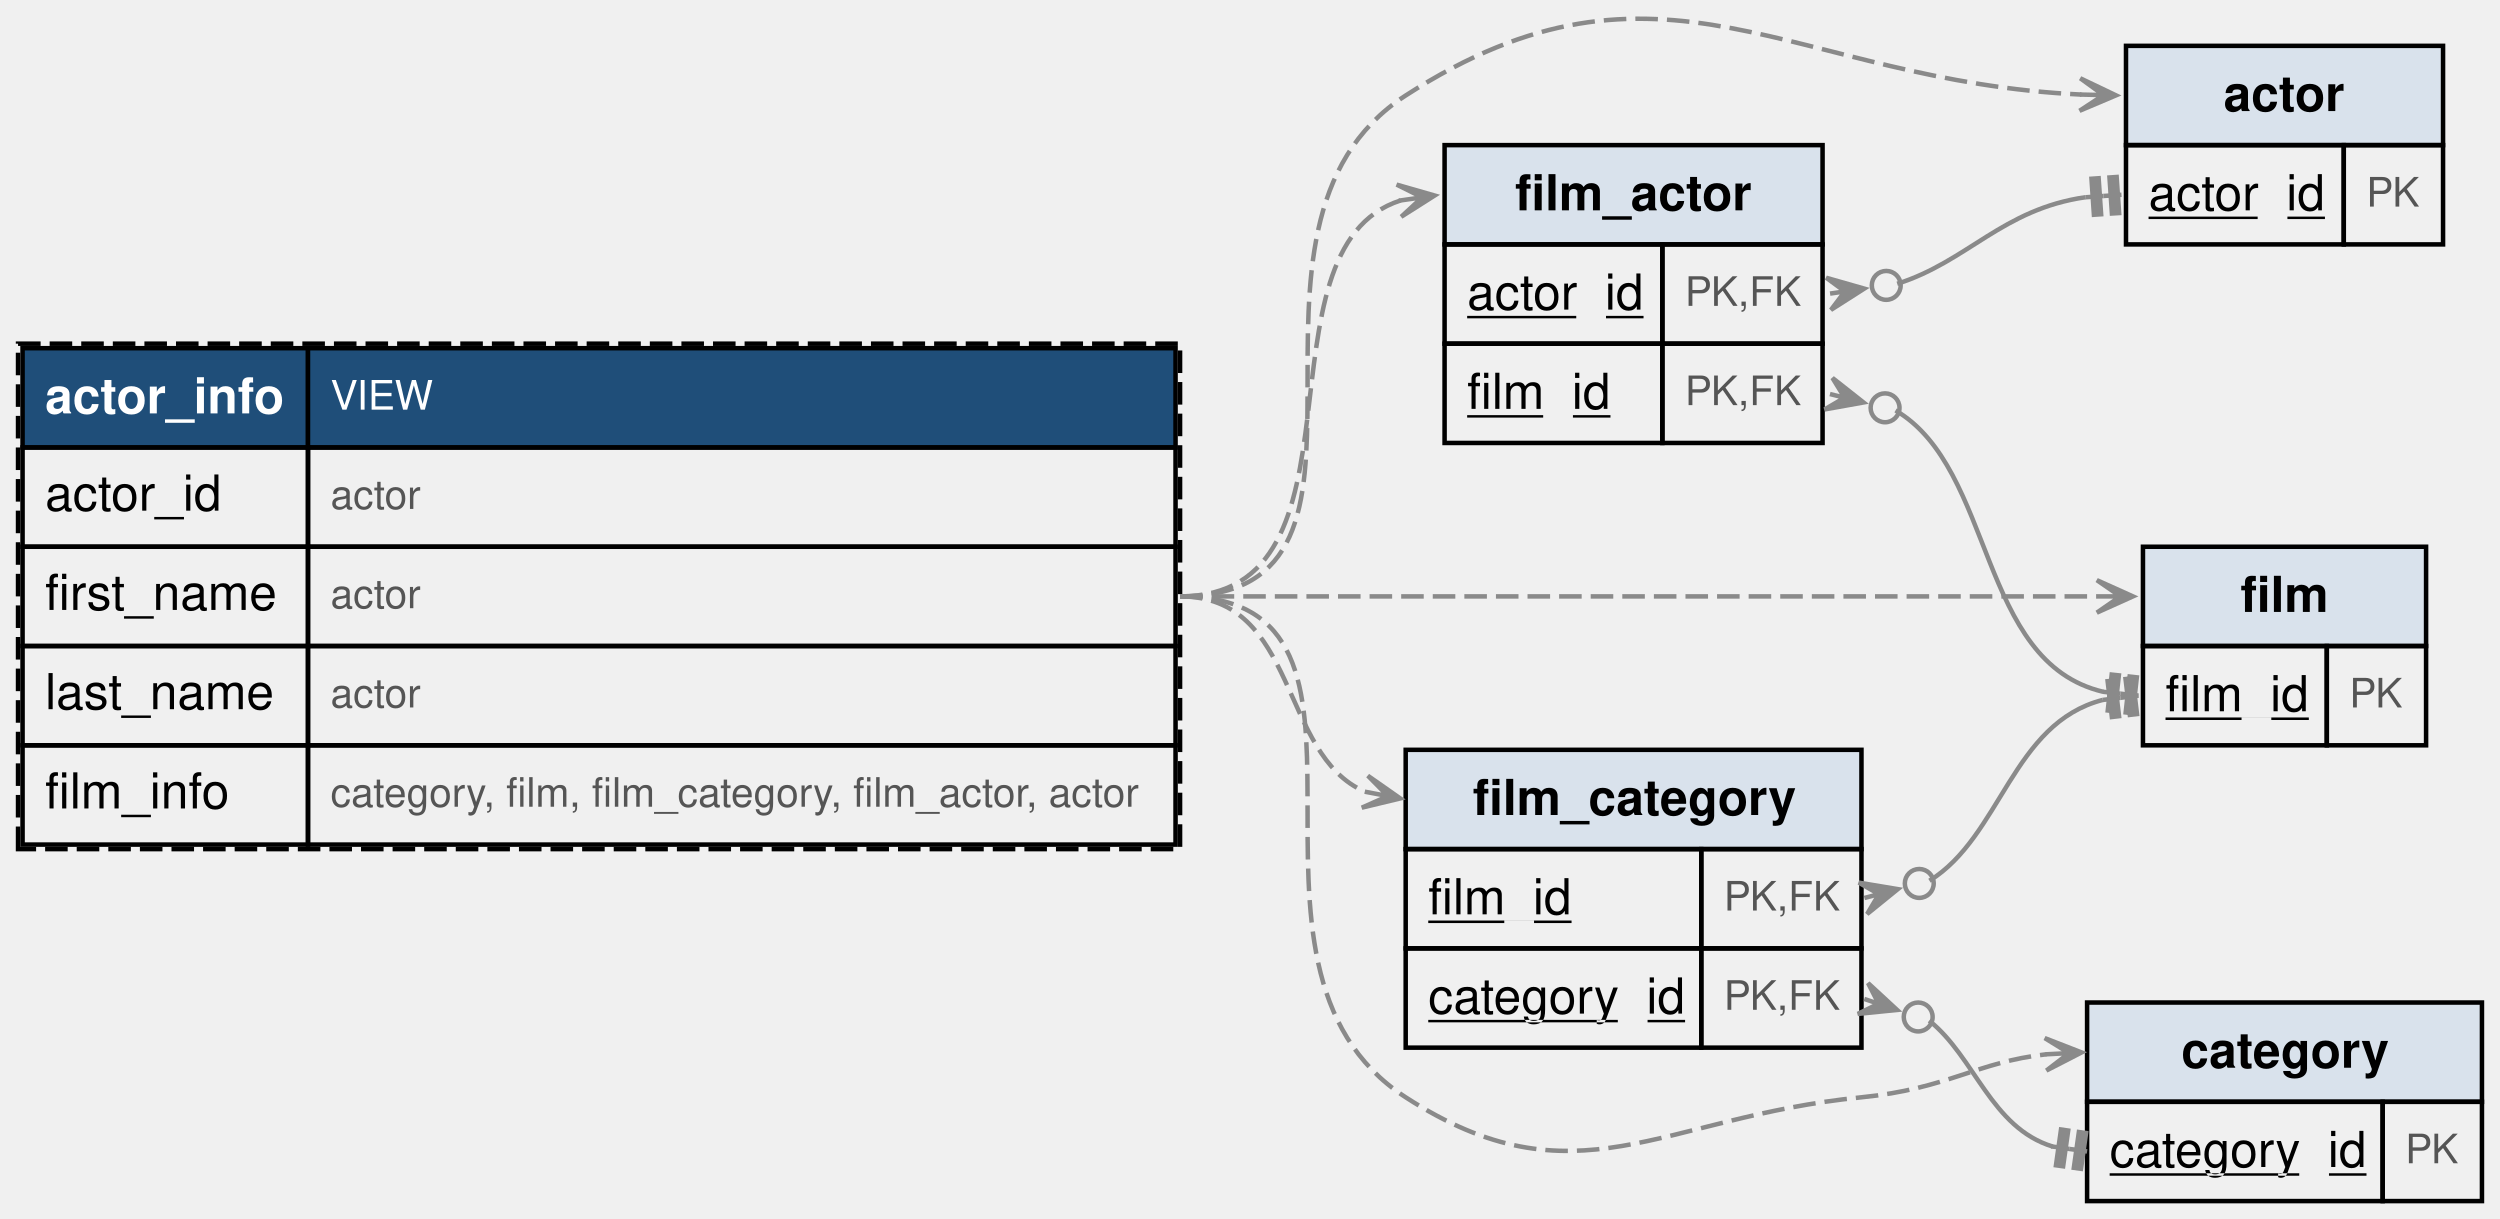
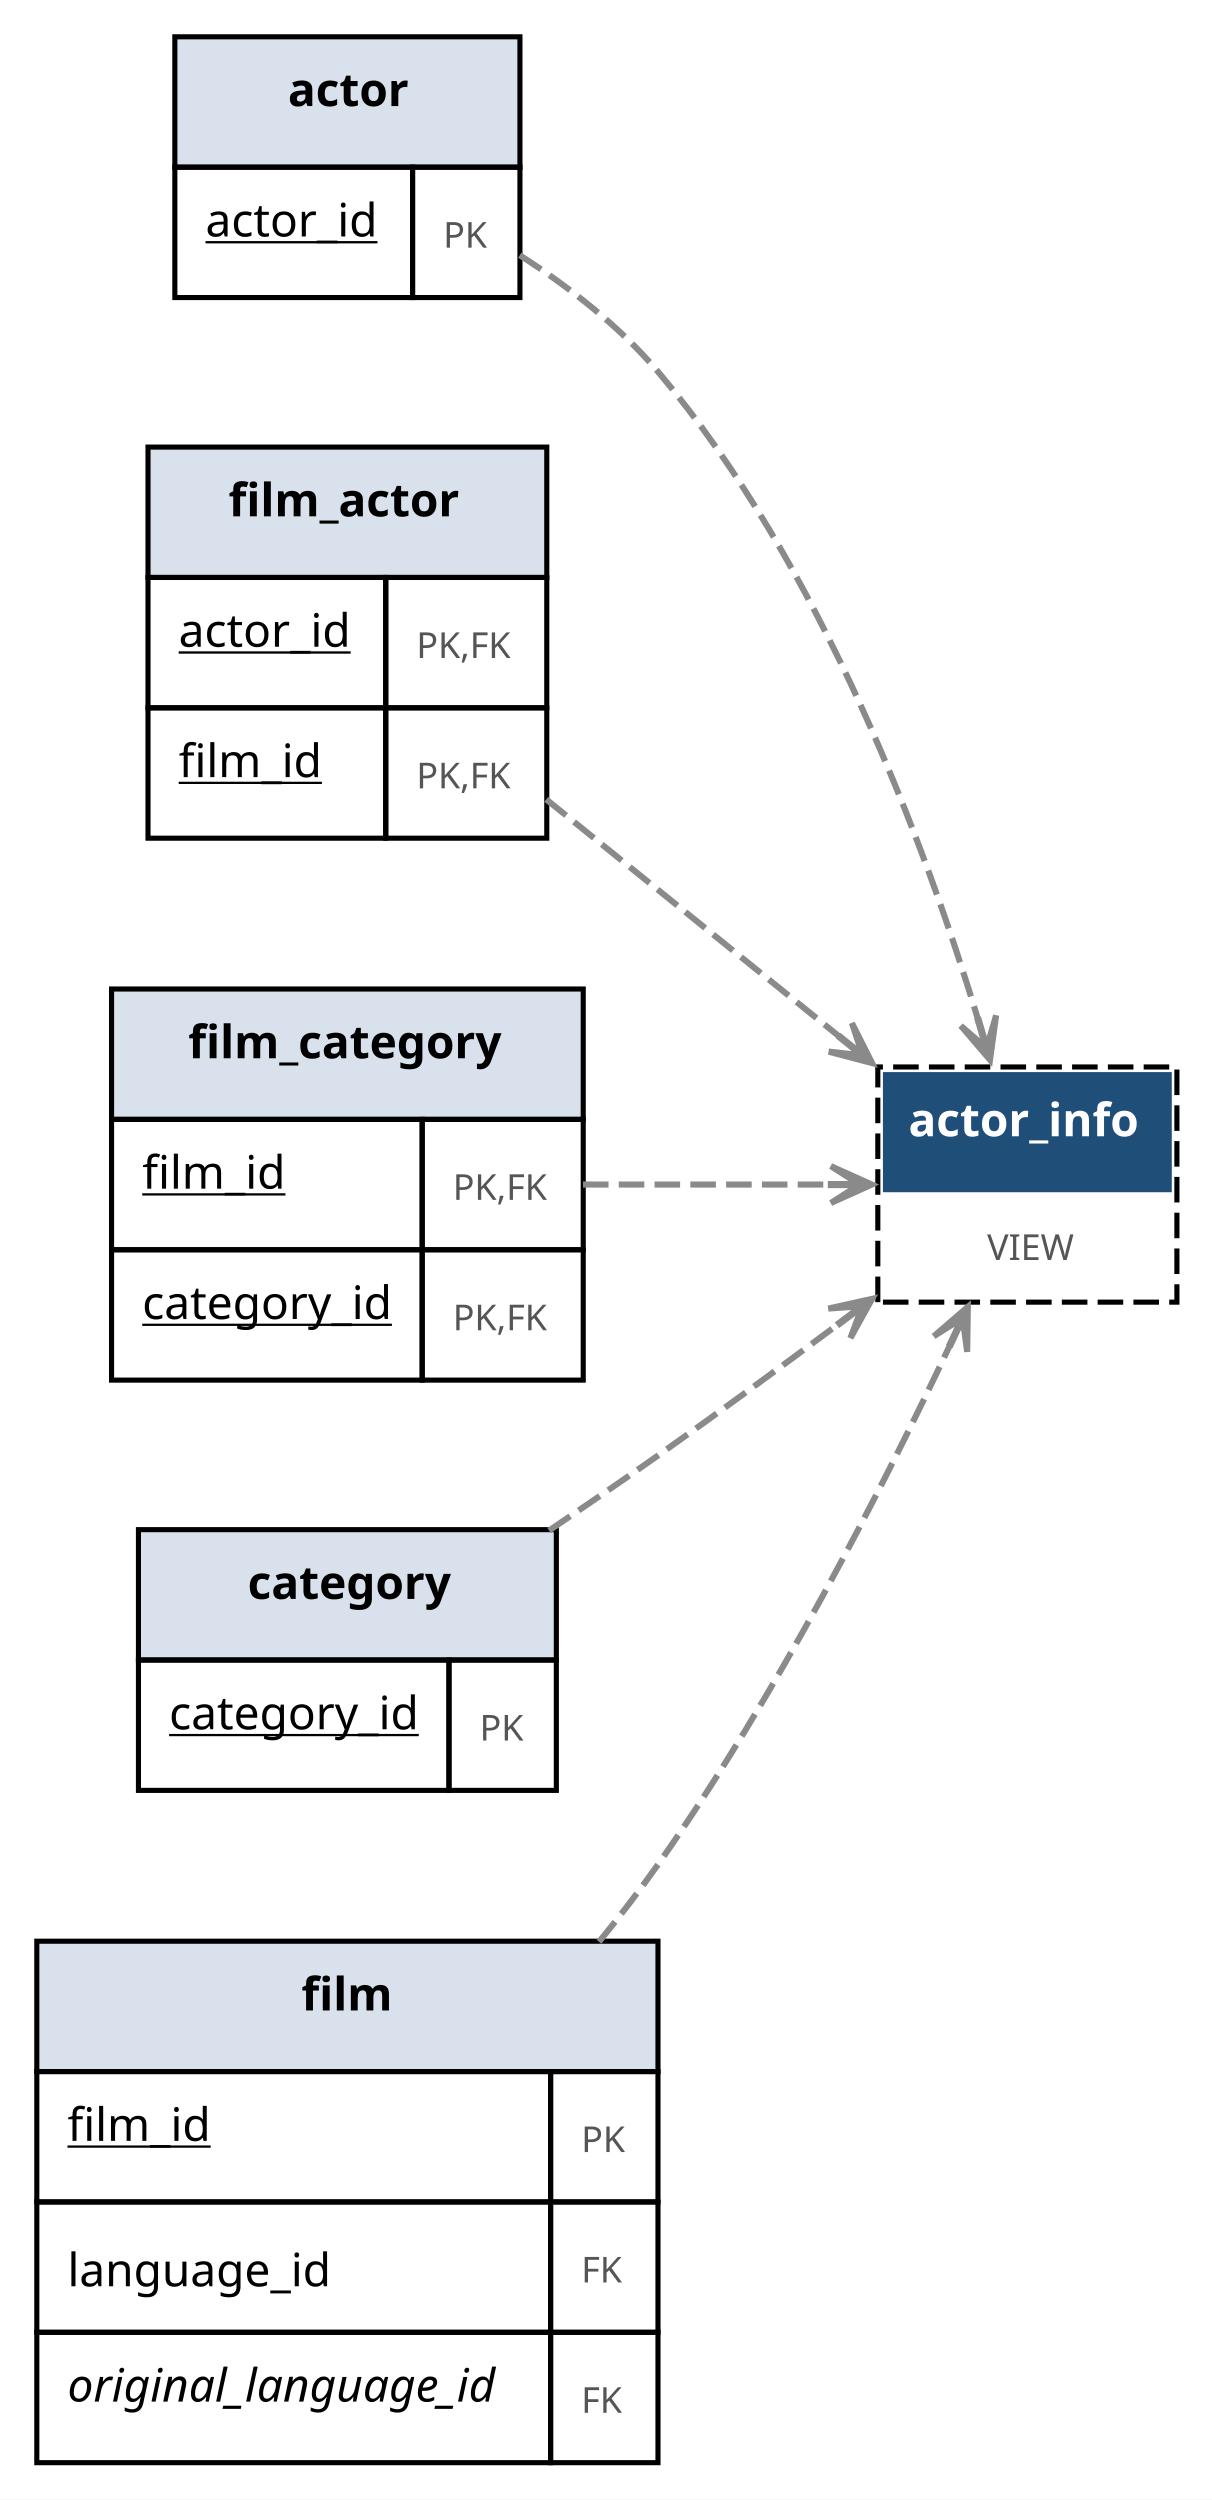
- <svg xmlns="http://www.w3.org/2000/svg" width="554pt" height="270pt" viewBox="0.00 0.00 554.00 270.00">
-   <g id="graph0" class="graph" transform="scale(1 1) rotate(0) translate(4 266.16)">
+ <svg xmlns="http://www.w3.org/2000/svg" width="237pt" height="489pt" viewBox="0.00 0.00 237.00 489.00">
+   <g id="graph0" class="graph" transform="scale(1 1) rotate(0) translate(7.2 481.7)">
+     <polygon fill="white" stroke="none" points="-7.2,7.2 -7.2,-481.7 230.2,-481.7 230.2,7.2 -7.2,7.2" />
    <g id="node1" class="node">
-       <polygon fill="none" stroke="black" stroke-dasharray="5,2" points="0,-78 0,-190 257.5,-190 257.5,-78 0,-78" />
-       <polygon fill="#1f4e79" stroke="none" stroke-dasharray="5,2" points="1,-167 1,-189 64.25,-189 64.25,-167 1,-167" />
-       <polygon fill="none" stroke="black" points="1,-167 1,-189 64.25,-189 64.25,-167 1,-167" />
-       <text xml:space="preserve" text-anchor="start" x="6" y="-174.55" font-family="Helvetica,sans-Serif" font-weight="bold" font-size="11.00" fill="white">actor_info</text>
-       <polygon fill="#1f4e79" stroke="none" points="64.25,-167 64.25,-189 256.5,-189 256.5,-167 64.25,-167" />
-       <polygon fill="none" stroke="black" points="64.25,-167 64.25,-189 256.5,-189 256.5,-167 64.25,-167" />
-       <text xml:space="preserve" text-anchor="start" x="69.25" y="-175.38" font-family="Helvetica,sans-Serif" font-size="9.00" fill="white">VIEW</text>
-       <polygon fill="none" stroke="black" points="1,-145 1,-167 64.25,-167 64.25,-145 1,-145" />
-       <text xml:space="preserve" text-anchor="start" x="6" y="-153" font-family="Helvetica,sans-Serif" font-size="11.00">actor_id</text>
-       <polygon fill="none" stroke="black" points="64.25,-145 64.25,-167 256.5,-167 256.5,-145 64.25,-145" />
-       <text xml:space="preserve" text-anchor="start" x="69.25" y="-153.38" font-family="Helvetica,sans-Serif" font-size="9.00" fill="#555555">actor</text>
-       <polygon fill="none" stroke="black" points="1,-123 1,-145 64.25,-145 64.25,-123 1,-123" />
-       <text xml:space="preserve" text-anchor="start" x="6" y="-131" font-family="Helvetica,sans-Serif" font-size="11.00">first_name</text>
-       <polygon fill="none" stroke="black" points="64.25,-123 64.25,-145 256.5,-145 256.5,-123 64.25,-123" />
-       <text xml:space="preserve" text-anchor="start" x="69.25" y="-131.38" font-family="Helvetica,sans-Serif" font-size="9.00" fill="#555555">actor</text>
-       <polygon fill="none" stroke="black" points="1,-101 1,-123 64.25,-123 64.25,-101 1,-101" />
-       <text xml:space="preserve" text-anchor="start" x="6" y="-109" font-family="Helvetica,sans-Serif" font-size="11.00">last_name</text>
-       <polygon fill="none" stroke="black" points="64.25,-101 64.25,-123 256.5,-123 256.5,-101 64.25,-101" />
-       <text xml:space="preserve" text-anchor="start" x="69.25" y="-109.38" font-family="Helvetica,sans-Serif" font-size="9.00" fill="#555555">actor</text>
-       <polygon fill="none" stroke="black" points="1,-79 1,-101 64.25,-101 64.25,-79 1,-79" />
-       <text xml:space="preserve" text-anchor="start" x="6" y="-87" font-family="Helvetica,sans-Serif" font-size="11.00">film_info</text>
-       <polygon fill="none" stroke="black" points="64.25,-79 64.25,-101 256.5,-101 256.5,-79 64.25,-79" />
-       <text xml:space="preserve" text-anchor="start" x="69.25" y="-87.38" font-family="Helvetica,sans-Serif" font-size="9.00" fill="#555555">category, film, film_category, film_actor, actor</text>
+       <polygon fill="none" stroke="#000000" stroke-dasharray="5,2" points="164.5,-227 164.5,-273 223,-273 223,-227 164.5,-227" />
+       <polygon fill="#1f4e79" stroke="none" stroke-dasharray="5,2" points="165.5,-248.5 165.5,-272 222,-272 222,-248.5 165.5,-248.5" />
+       <text xml:space="preserve" text-anchor="start" x="170.5" y="-259.45" font-family="Noto Sans KR" font-weight="bold" font-size="9.00" fill="#ffffff">actor_info</text>
+       <text xml:space="preserve" text-anchor="start" x="185.88" y="-235.25" font-family="Noto Sans KR" font-size="7.00" fill="#555555">VIEW</text>
    </g>
    <g id="node2" class="node">
-       <polygon fill="#d9e2ec" stroke="none" points="467.12,-234 467.12,-256 537.38,-256 537.38,-234 467.12,-234" />
-       <polygon fill="none" stroke="black" points="467.12,-234 467.12,-256 537.38,-256 537.38,-234 467.12,-234" />
-       <text xml:space="preserve" text-anchor="start" x="488.75" y="-241.55" font-family="Helvetica,sans-Serif" font-weight="bold" font-size="11.00">actor</text>
-       <polygon fill="none" stroke="black" points="467.12,-212 467.12,-234 515.38,-234 515.38,-212 467.12,-212" />
-       <text xml:space="preserve" text-anchor="start" x="472.12" y="-219.55" font-family="Helvetica,sans-Serif" text-decoration="underline" font-size="11.00">actor_id</text>
-       <polygon fill="none" stroke="black" points="515.38,-212 515.38,-234 537.38,-234 537.38,-212 515.38,-212" />
-       <text xml:space="preserve" text-anchor="start" x="520.38" y="-220.38" font-family="Helvetica,sans-Serif" font-size="9.00" fill="#555555">PK</text>
+       <polygon fill="#d9e2ec" stroke="none" points="27,-449 27,-474.5 94.5,-474.5 94.5,-449 27,-449" />
+       <polygon fill="none" stroke="#000000" points="27,-449 27,-474.5 94.5,-474.5 94.5,-449 27,-449" />
+       <text xml:space="preserve" text-anchor="start" x="49.12" y="-460.95" font-family="Noto Sans KR" font-weight="bold" font-size="9.00" fill="#000000">actor</text>
+       <polygon fill="none" stroke="#000000" points="27,-423.5 27,-449 73.5,-449 73.5,-423.5 27,-423.5" />
+       <text xml:space="preserve" text-anchor="start" x="33" y="-435.45" font-family="Noto Sans KR" text-decoration="underline" font-size="9.00">actor_id</text>
+       <polygon fill="none" stroke="#000000" points="73.5,-423.5 73.5,-449 94.5,-449 94.5,-423.5 73.5,-423.5" />
+       <text xml:space="preserve" text-anchor="start" x="79.5" y="-433.25" font-family="Noto Sans KR" font-size="7.00" fill="#555555">PK</text>
    </g>
    <g id="edge1" class="edge">
-       <path fill="none" stroke="#8a8a8a" stroke-dasharray="5,2" d="M257.5,-134C311.61,-134 262.06,-215.63 307.5,-245 364.17,-281.62 393.08,-248.15 457.26,-245.2" />
-       <polygon fill="#8a8a8a" stroke="#8a8a8a" points="464.91,-245.03 456.99,-248.81 462.13,-245.09 456.91,-245.21 456.91,-245.21 456.91,-245.21 462.13,-245.09 456.83,-241.61 464.91,-245.03" />
+       <path fill="none" stroke="#8a8a8a" stroke-width="1.2" stroke-dasharray="5,2" d="M94.47,-431.79C104.08,-425.58 114.01,-417.87 121.5,-409 153.65,-370.91 173.93,-315.98 184.3,-281.67" />
+       <polygon fill="#8a8a8a" stroke="#8a8a8a" stroke-width="1.2" points="186.44,-274.4 187.64,-283.09 185.82,-276.86 184.28,-282.1 184.19,-282.07 184.09,-282.05 185.63,-276.8 180.73,-281.06 186.44,-274.4" />
    </g>
    <g id="node3" class="node">
-       <polygon fill="#d9e2ec" stroke="none" points="458.5,-22 458.5,-44 546,-44 546,-22 458.5,-22" />
-       <polygon fill="none" stroke="black" points="458.5,-22 458.5,-44 546,-44 546,-22 458.5,-22" />
-       <text xml:space="preserve" text-anchor="start" x="479.38" y="-29.55" font-family="Helvetica,sans-Serif" font-weight="bold" font-size="11.00">category</text>
-       <polygon fill="none" stroke="black" points="458.5,0 458.5,-22 524,-22 524,0 458.5,0" />
-       <text xml:space="preserve" text-anchor="start" x="463.5" y="-7.55" font-family="Helvetica,sans-Serif" text-decoration="underline" font-size="11.00">category_id</text>
-       <polygon fill="none" stroke="black" points="524,0 524,-22 546,-22 546,0 524,0" />
-       <text xml:space="preserve" text-anchor="start" x="529" y="-8.38" font-family="Helvetica,sans-Serif" font-size="9.00" fill="#555555">PK</text>
+       <polygon fill="#d9e2ec" stroke="none" points="21.75,-368.75 21.75,-394.25 99.75,-394.25 99.75,-368.75 21.75,-368.75" />
+       <polygon fill="none" stroke="#000000" points="21.75,-368.75 21.75,-394.25 99.75,-394.25 99.75,-368.75 21.75,-368.75" />
+       <text xml:space="preserve" text-anchor="start" x="37.5" y="-380.7" font-family="Noto Sans KR" font-weight="bold" font-size="9.00" fill="#000000">film_actor</text>
+       <polygon fill="none" stroke="#000000" points="21.75,-343.25 21.75,-368.75 68.25,-368.75 68.25,-343.25 21.75,-343.25" />
+       <text xml:space="preserve" text-anchor="start" x="27.75" y="-355.2" font-family="Noto Sans KR" text-decoration="underline" font-size="9.00">actor_id</text>
+       <polygon fill="none" stroke="#000000" points="68.25,-343.25 68.25,-368.75 99.75,-368.75 99.75,-343.25 68.25,-343.25" />
+       <text xml:space="preserve" text-anchor="start" x="74.25" y="-353" font-family="Noto Sans KR" font-size="7.00" fill="#555555">PK,FK</text>
+       <polygon fill="none" stroke="#000000" points="21.75,-317.75 21.75,-343.25 68.25,-343.25 68.25,-317.75 21.75,-317.75" />
+       <text xml:space="preserve" text-anchor="start" x="27.75" y="-329.7" font-family="Noto Sans KR" text-decoration="underline" font-size="9.00">film_id</text>
+       <polygon fill="none" stroke="#000000" points="68.25,-317.75 68.25,-343.25 99.75,-343.25 99.75,-317.75 68.25,-317.75" />
+       <text xml:space="preserve" text-anchor="start" x="74.25" y="-327.5" font-family="Noto Sans KR" font-size="7.00" fill="#555555">PK,FK</text>
    </g>
    <g id="edge2" class="edge">
-       <path fill="none" stroke="#8a8a8a" stroke-dasharray="5,2" d="M257.5,-134C311.61,-134 262.06,-52.37 307.5,-23 345.2,1.37 363.83,-18.58 408.5,-23 427.7,-24.9 434.03,-30.82 449.47,-32.53" />
-       <polygon fill="#8a8a8a" stroke="#8a8a8a" points="457.28,-32.94 449.11,-36.12 454.51,-32.79 449.29,-32.52 449.29,-32.52 449.29,-32.52 454.51,-32.79 449.48,-28.93 457.28,-32.94" />
+       <path fill="none" stroke="#8a8a8a" stroke-width="1.2" stroke-dasharray="5,2" d="M99.64,-325.34C117.92,-310.55 139.71,-292.92 157.61,-278.43" />
+       <polygon fill="#8a8a8a" stroke="#8a8a8a" stroke-width="1.2" points="163.38,-273.76 159.43,-281.59 161.47,-275.44 157.23,-278.87 157.16,-278.8 157.1,-278.72 161.35,-275.28 154.9,-276 163.38,-273.76" />
    </g>
    <g id="node4" class="node">
-       <polygon fill="#d9e2ec" stroke="none" points="470.88,-123 470.88,-145 533.62,-145 533.62,-123 470.88,-123" />
-       <polygon fill="none" stroke="black" points="470.88,-123 470.88,-145 533.62,-145 533.62,-123 470.88,-123" />
-       <text xml:space="preserve" text-anchor="start" x="492.5" y="-130.55" font-family="Helvetica,sans-Serif" font-weight="bold" font-size="11.00">film</text>
-       <polygon fill="none" stroke="black" points="470.88,-101 470.88,-123 511.62,-123 511.62,-101 470.88,-101" />
-       <text xml:space="preserve" text-anchor="start" x="475.88" y="-108.55" font-family="Helvetica,sans-Serif" text-decoration="underline" font-size="11.00">film_id</text>
-       <polygon fill="none" stroke="black" points="511.62,-101 511.62,-123 533.62,-123 533.62,-101 511.62,-101" />
-       <text xml:space="preserve" text-anchor="start" x="516.62" y="-109.38" font-family="Helvetica,sans-Serif" font-size="9.00" fill="#555555">PK</text>
+       <polygon fill="#d9e2ec" stroke="none" points="14.62,-262.75 14.62,-288.25 106.88,-288.25 106.88,-262.75 14.62,-262.75" />
+       <polygon fill="none" stroke="#000000" points="14.62,-262.75 14.62,-288.25 106.88,-288.25 106.88,-262.75 14.62,-262.75" />
+       <text xml:space="preserve" text-anchor="start" x="29.62" y="-274.7" font-family="Noto Sans KR" font-weight="bold" font-size="9.00" fill="#000000">film_category</text>
+       <polygon fill="none" stroke="#000000" points="14.62,-237.25 14.62,-262.75 75.38,-262.75 75.38,-237.25 14.62,-237.25" />
+       <text xml:space="preserve" text-anchor="start" x="20.62" y="-249.2" font-family="Noto Sans KR" text-decoration="underline" font-size="9.00">film_id</text>
+       <polygon fill="none" stroke="#000000" points="75.38,-237.25 75.38,-262.75 106.88,-262.75 106.88,-237.25 75.38,-237.25" />
+       <text xml:space="preserve" text-anchor="start" x="81.38" y="-247" font-family="Noto Sans KR" font-size="7.00" fill="#555555">PK,FK</text>
+       <polygon fill="none" stroke="#000000" points="14.62,-211.75 14.62,-237.25 75.38,-237.25 75.38,-211.75 14.62,-211.75" />
+       <text xml:space="preserve" text-anchor="start" x="20.62" y="-223.7" font-family="Noto Sans KR" text-decoration="underline" font-size="9.00">category_id</text>
+       <polygon fill="none" stroke="#000000" points="75.38,-211.75 75.38,-237.25 106.88,-237.25 106.88,-211.75 75.38,-211.75" />
+       <text xml:space="preserve" text-anchor="start" x="81.38" y="-221.5" font-family="Noto Sans KR" font-size="7.00" fill="#555555">PK,FK</text>
    </g>
    <g id="edge3" class="edge">
-       <path fill="none" stroke="#8a8a8a" stroke-dasharray="5,2" d="M257.5,-134C348.75,-134 373.84,-134 460.7,-134" />
-       <polygon fill="#8a8a8a" stroke="#8a8a8a" points="468.66,-134 460.66,-137.6 465.88,-134 460.66,-134 460.66,-134 460.66,-134 465.88,-134 460.66,-130.4 468.66,-134" />
+       <path fill="none" stroke="#8a8a8a" stroke-width="1.2" stroke-dasharray="5,2" d="M106.83,-250C122.77,-250 140.5,-250 155.69,-250" />
+       <polygon fill="#8a8a8a" stroke="#8a8a8a" stroke-width="1.2" points="163.32,-250 155.32,-253.6 160.78,-250.1 155.32,-250.1 155.32,-250 155.32,-249.9 160.78,-249.9 155.32,-246.4 163.32,-250" />
    </g>
    <g id="node5" class="node">
-       <polygon fill="#d9e2ec" stroke="none" points="316.12,-212 316.12,-234 399.88,-234 399.88,-212 316.12,-212" />
-       <polygon fill="none" stroke="black" points="316.12,-212 316.12,-234 399.88,-234 399.88,-212 316.12,-212" />
-       <text xml:space="preserve" text-anchor="start" x="331.75" y="-219.55" font-family="Helvetica,sans-Serif" font-weight="bold" font-size="11.00">film_actor</text>
-       <polygon fill="none" stroke="black" points="316.12,-190 316.12,-212 364.38,-212 364.38,-190 316.12,-190" />
-       <text xml:space="preserve" text-anchor="start" x="321.12" y="-197.55" font-family="Helvetica,sans-Serif" text-decoration="underline" font-size="11.00">actor_id</text>
-       <polygon fill="none" stroke="black" points="364.38,-190 364.38,-212 399.88,-212 399.88,-190 364.38,-190" />
-       <text xml:space="preserve" text-anchor="start" x="369.38" y="-198.38" font-family="Helvetica,sans-Serif" font-size="9.00" fill="#555555">PK,FK</text>
-       <polygon fill="none" stroke="black" points="316.12,-168 316.12,-190 364.38,-190 364.38,-168 316.12,-168" />
-       <text xml:space="preserve" text-anchor="start" x="321.12" y="-175.55" font-family="Helvetica,sans-Serif" text-decoration="underline" font-size="11.00">film_id</text>
-       <polygon fill="none" stroke="black" points="364.38,-168 364.38,-190 399.88,-190 399.88,-168 364.38,-168" />
-       <text xml:space="preserve" text-anchor="start" x="369.38" y="-176.38" font-family="Helvetica,sans-Serif" font-size="9.00" fill="#555555">PK,FK</text>
+       <polygon fill="#d9e2ec" stroke="none" points="19.88,-157 19.88,-182.5 101.62,-182.5 101.62,-157 19.88,-157" />
+       <polygon fill="none" stroke="#000000" points="19.88,-157 19.88,-182.5 101.62,-182.5 101.62,-157 19.88,-157" />
+       <text xml:space="preserve" text-anchor="start" x="41.25" y="-168.95" font-family="Noto Sans KR" font-weight="bold" font-size="9.00" fill="#000000">category</text>
+       <polygon fill="none" stroke="#000000" points="19.88,-131.5 19.88,-157 80.62,-157 80.62,-131.5 19.88,-131.5" />
+       <text xml:space="preserve" text-anchor="start" x="25.88" y="-143.45" font-family="Noto Sans KR" text-decoration="underline" font-size="9.00">category_id</text>
+       <polygon fill="none" stroke="#000000" points="80.62,-131.5 80.62,-157 101.62,-157 101.62,-131.5 80.62,-131.5" />
+       <text xml:space="preserve" text-anchor="start" x="86.62" y="-141.25" font-family="Noto Sans KR" font-size="7.00" fill="#555555">PK</text>
+     </g>
+     <g id="edge4" class="edge">
+       <path fill="none" stroke="#8a8a8a" stroke-width="1.2" stroke-dasharray="5,2" d="M100.19,-182.33C107.32,-187.14 114.67,-192.18 121.5,-197 133.17,-205.24 145.72,-214.45 156.99,-222.86" />
+       <polygon fill="#8a8a8a" stroke="#8a8a8a" stroke-width="1.2" points="163.39,-227.65 154.82,-225.74 161.29,-226.21 156.92,-222.93 156.98,-222.85 157.04,-222.77 161.41,-226.05 159.14,-219.97 163.39,-227.65" />
+     </g>
+     <g id="node6" class="node">
+       <polygon fill="#d9e2ec" stroke="none" points="0,-76.5 0,-102 121.5,-102 121.5,-76.5 0,-76.5" />
+       <polygon fill="none" stroke="#000000" points="0,-76.5 0,-102 121.5,-102 121.5,-76.5 0,-76.5" />
+       <text xml:space="preserve" text-anchor="start" x="51.75" y="-88.45" font-family="Noto Sans KR" font-weight="bold" font-size="9.00" fill="#000000">film</text>
+       <polygon fill="none" stroke="#000000" points="0,-51 0,-76.5 100.5,-76.5 100.5,-51 0,-51" />
+       <text xml:space="preserve" text-anchor="start" x="6" y="-62.95" font-family="Noto Sans KR" text-decoration="underline" font-size="9.00">film_id</text>
+       <polygon fill="none" stroke="#000000" points="100.5,-51 100.5,-76.5 121.5,-76.5 121.5,-51 100.5,-51" />
+       <text xml:space="preserve" text-anchor="start" x="106.5" y="-60.75" font-family="Noto Sans KR" font-size="7.00" fill="#555555">PK</text>
+       <polygon fill="none" stroke="#000000" points="0,-25.5 0,-51 100.5,-51 100.5,-25.5 0,-25.5" />
+       <text xml:space="preserve" text-anchor="start" x="6" y="-34.5" font-family="Noto Sans KR" font-size="9.00">language_id</text>
+       <polygon fill="none" stroke="#000000" points="100.5,-25.5 100.5,-51 121.5,-51 121.5,-25.5 100.5,-25.5" />
+       <text xml:space="preserve" text-anchor="start" x="106.5" y="-35.25" font-family="Noto Sans KR" font-size="7.00" fill="#555555">FK</text>
+       <polygon fill="none" stroke="#000000" points="0,0 0,-25.5 100.5,-25.5 100.5,0 0,0" />
+       <text xml:space="preserve" text-anchor="start" x="6" y="-11.95" font-family="Noto Sans KR" font-style="italic" font-size="9.00">original_language_id</text>
+       <polygon fill="none" stroke="#000000" points="100.5,0 100.5,-25.5 121.5,-25.5 121.5,0 100.5,0" />
+       <text xml:space="preserve" text-anchor="start" x="106.5" y="-9.75" font-family="Noto Sans KR" font-size="7.00" fill="#555555">FK</text>
    </g>
    <g id="edge5" class="edge">
-       <path fill="none" stroke="#8a8a8a" stroke-dasharray="5,2" d="M257.5,-134C301.31,-134 272.74,-210.92 306.37,-221.74" />
-       <polygon fill="#8a8a8a" stroke="#8a8a8a" points="313.92,-222.83 305.49,-225.25 311.17,-222.43 306,-221.69 306,-221.69 306,-221.69 311.17,-222.43 306.51,-218.13 313.92,-222.83" />
-     </g>
-     <g id="node6" class="node">
-       <polygon fill="#d9e2ec" stroke="none" points="307.5,-78 307.5,-100 408.5,-100 408.5,-78 307.5,-78" />
-       <polygon fill="none" stroke="black" points="307.5,-78 307.5,-100 408.5,-100 408.5,-78 307.5,-78" />
-       <text xml:space="preserve" text-anchor="start" x="322.38" y="-85.55" font-family="Helvetica,sans-Serif" font-weight="bold" font-size="11.00">film_category</text>
-       <polygon fill="none" stroke="black" points="307.5,-56 307.5,-78 373,-78 373,-56 307.5,-56" />
-       <text xml:space="preserve" text-anchor="start" x="312.5" y="-63.55" font-family="Helvetica,sans-Serif" text-decoration="underline" font-size="11.00">film_id</text>
-       <polygon fill="none" stroke="black" points="373,-56 373,-78 408.5,-78 408.5,-56 373,-56" />
-       <text xml:space="preserve" text-anchor="start" x="378" y="-64.38" font-family="Helvetica,sans-Serif" font-size="9.00" fill="#555555">PK,FK</text>
-       <polygon fill="none" stroke="black" points="307.5,-34 307.5,-56 373,-56 373,-34 307.5,-34" />
-       <text xml:space="preserve" text-anchor="start" x="312.5" y="-41.55" font-family="Helvetica,sans-Serif" text-decoration="underline" font-size="11.00">category_id</text>
-       <polygon fill="none" stroke="black" points="373,-34 373,-56 408.5,-56 408.5,-34 373,-34" />
-       <text xml:space="preserve" text-anchor="start" x="378" y="-42.38" font-family="Helvetica,sans-Serif" font-size="9.00" fill="#555555">PK,FK</text>
-     </g>
-     <g id="edge4" class="edge">
-       <path fill="none" stroke="#8a8a8a" stroke-dasharray="5,2" d="M257.5,-134C283.89,-134 279.35,-98.93 298.5,-90.71" />
-       <polygon fill="#8a8a8a" stroke="#8a8a8a" points="306.3,-89.23 299.11,-94.26 303.57,-89.75 298.44,-90.72 298.44,-90.72 298.44,-90.72 303.57,-89.75 297.77,-87.18 306.3,-89.23" />
-     </g>
-     <g id="edge6" class="edge">
-       <path fill="none" stroke="#8a8a8a" d="M416.42,-203.27C432.07,-208.23 439.73,-219.81 458.17,-222.46" />
-       <polygon fill="#8a8a8a" stroke="#8a8a8a" points="409.12,-202.2 401.73,-197.49 404.83,-201.58 401.54,-201.1 401.54,-201.1 401.54,-201.1 404.83,-201.58 400.69,-204.61 409.12,-202.2" />
-       <ellipse fill="none" stroke="#8a8a8a" cx="413.99" cy="-202.92" rx="3.2" ry="3.2" />
-       <polygon fill="#8a8a8a" stroke="#8a8a8a" points="465.6,-218.95 465.05,-226.94 463.46,-226.83 464,-218.85 465.6,-218.95" />
-       <polyline fill="none" stroke="#8a8a8a" points="466.12,-223 462.13,-222.73" />
-       <polygon fill="#8a8a8a" stroke="#8a8a8a" points="461.61,-218.68 461.06,-226.66 459.47,-226.55 460.01,-218.57 461.61,-218.68" />
-       <polyline fill="none" stroke="#8a8a8a" points="462.13,-222.73 458.14,-222.45" />
-     </g>
-     <g id="edge7" class="edge">
-       <path fill="none" stroke="#8a8a8a" d="M416.05,-175.21C438.21,-162.14 434.18,-119.45 462.06,-112.86" />
-       <polygon fill="#8a8a8a" stroke="#8a8a8a" points="408.96,-176.98 400.33,-175.43 404.76,-178.03 401.52,-178.84 401.52,-178.84 401.52,-178.84 404.76,-178.03 402.07,-182.41 408.96,-176.98" />
-       <ellipse fill="none" stroke="#8a8a8a" cx="413.73" cy="-175.79" rx="3.2" ry="3.2" />
-       <polygon fill="#8a8a8a" stroke="#8a8a8a" points="468.64,-108.11 469.52,-116.06 467.93,-116.24 467.05,-108.29 468.64,-108.11" />
-       <polyline fill="none" stroke="#8a8a8a" points="469.88,-112 465.9,-112.44" />
-       <polygon fill="#8a8a8a" stroke="#8a8a8a" points="464.67,-108.55 465.54,-116.5 463.95,-116.67 463.08,-108.72 464.67,-108.55" />
-       <polyline fill="none" stroke="#8a8a8a" points="465.9,-112.44 461.92,-112.87" />
-     </g>
-     <g id="edge9" class="edge">
-       <path fill="none" stroke="#8a8a8a" d="M423.51,-39.98C433.69,-31.86 437.17,-16.29 450.88,-12.08" />
-       <polygon fill="#8a8a8a" stroke="#8a8a8a" points="416.4,-42.36 407.68,-41.48 412.29,-43.73 409.13,-44.79 409.13,-44.79 409.13,-44.79 412.29,-43.73 409.96,-48.31 416.4,-42.36" />
-       <ellipse fill="none" stroke="#8a8a8a" cx="421.07" cy="-40.8" rx="3.2" ry="3.2" />
-       <polygon fill="#8a8a8a" stroke="#8a8a8a" points="457.15,-7.15 458.27,-15.07 456.68,-15.3 455.56,-7.37 457.15,-7.15" />
-       <polyline fill="none" stroke="#8a8a8a" points="458.5,-11 454.54,-11.56" />
-       <polygon fill="#8a8a8a" stroke="#8a8a8a" points="453.19,-7.71 454.31,-15.63 452.72,-15.86 451.6,-7.93 453.19,-7.71" />
-       <polyline fill="none" stroke="#8a8a8a" points="454.54,-11.56 450.58,-12.12" />
-     </g>
-     <g id="edge8" class="edge">
-       <path fill="none" stroke="#8a8a8a" d="M423.57,-70.99C439.49,-80.85 441.89,-105.88 461.98,-111.06" />
-       <polygon fill="#8a8a8a" stroke="#8a8a8a" points="416.56,-69.13 409.75,-63.61 412.37,-68.02 409.15,-67.17 409.15,-67.17 409.15,-67.17 412.37,-68.02 407.9,-70.57 416.56,-69.13" />
-       <ellipse fill="none" stroke="#8a8a8a" cx="421.31" cy="-70.39" rx="3.2" ry="3.2" />
-       <polygon fill="#8a8a8a" stroke="#8a8a8a" points="469.56,-107.93 468.61,-115.88 467.02,-115.69 467.97,-107.74 469.56,-107.93" />
-       <polyline fill="none" stroke="#8a8a8a" points="469.88,-112 465.9,-111.53" />
-       <polygon fill="#8a8a8a" stroke="#8a8a8a" points="465.58,-107.46 464.63,-115.4 463.05,-115.21 463.99,-107.27 465.58,-107.46" />
-       <polyline fill="none" stroke="#8a8a8a" points="465.9,-111.53 461.93,-111.05" />
+       <path fill="none" stroke="#8a8a8a" stroke-width="1.2" stroke-dasharray="5,2" d="M109.97,-101.88C114.03,-106.86 117.94,-111.95 121.5,-117 144.64,-149.85 165.63,-191.08 178.74,-218.86" />
+       <polygon fill="#8a8a8a" stroke="#8a8a8a" stroke-width="1.2" points="182.1,-226.06 175.45,-220.33 180.93,-223.8 178.62,-218.85 178.71,-218.8 178.81,-218.76 181.11,-223.71 181.98,-217.28 182.1,-226.06" />
    </g>
  </g>
</svg>
